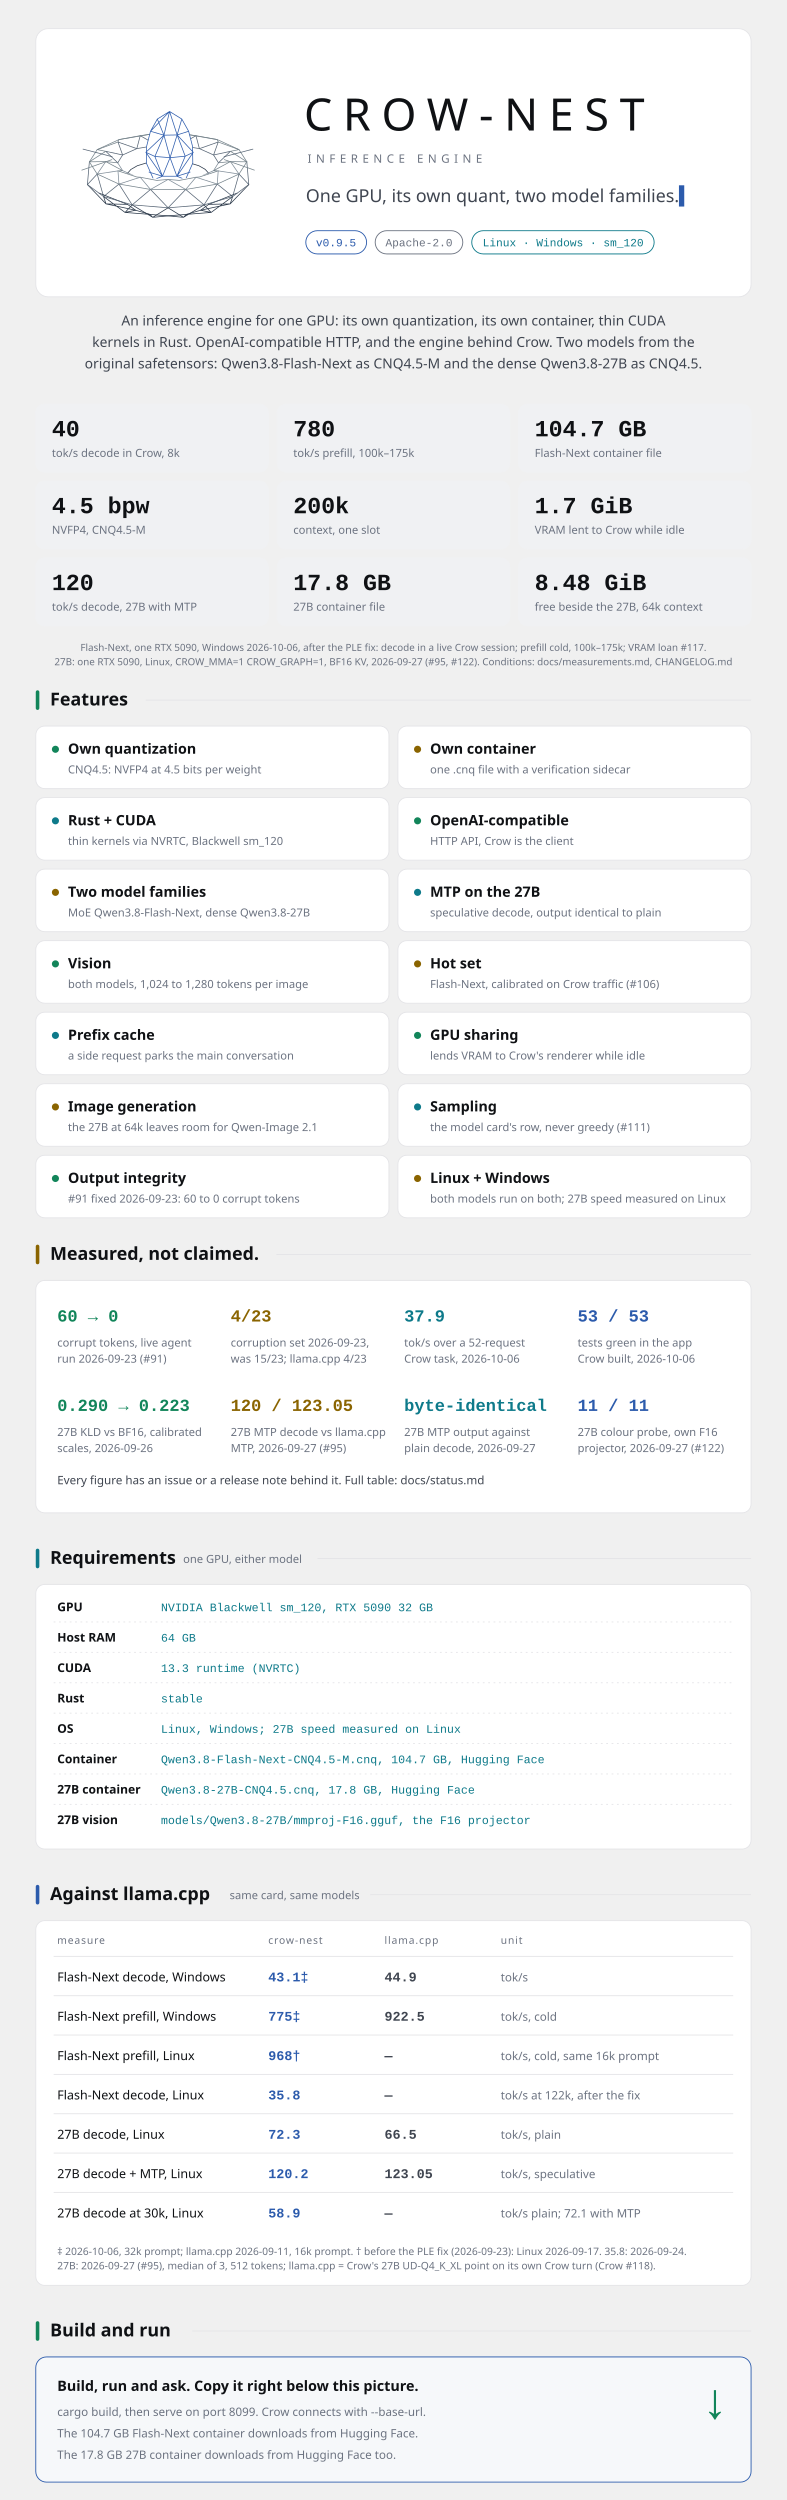
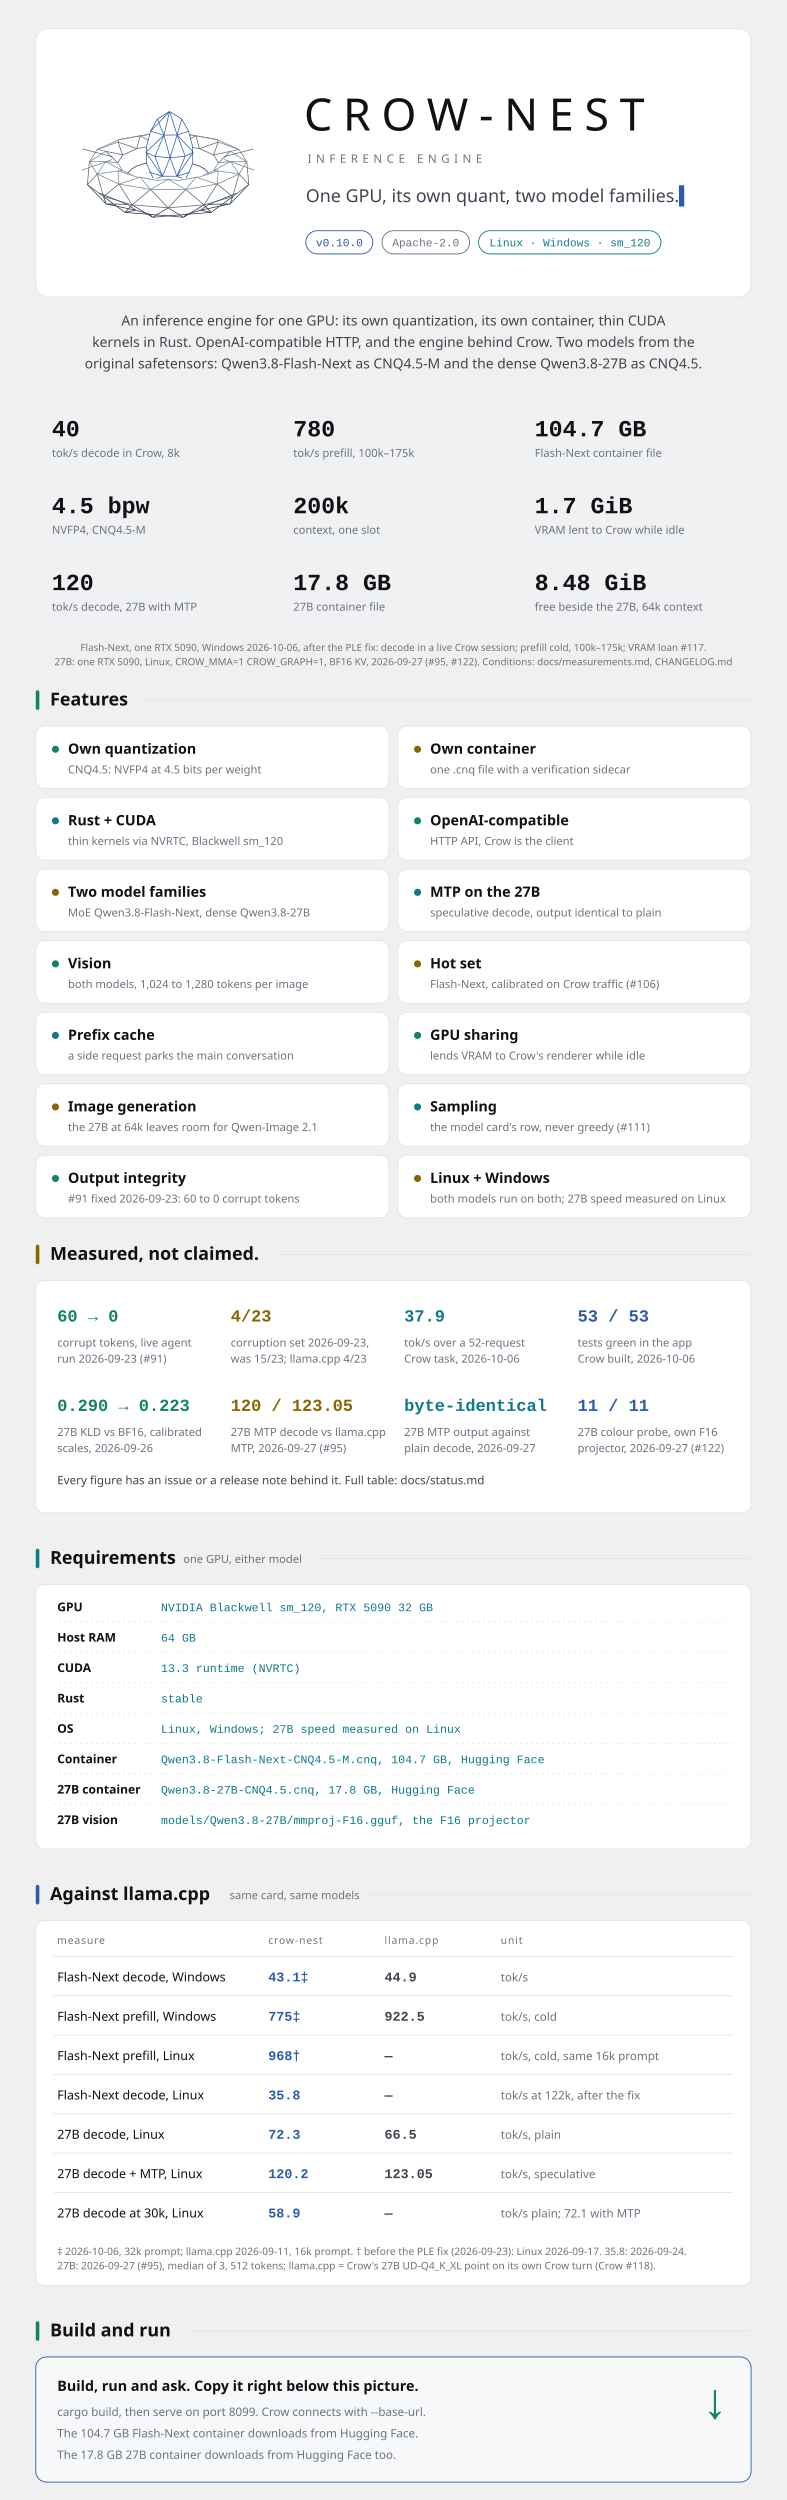
<svg xmlns="http://www.w3.org/2000/svg" viewBox="0 0 880 2796" width="880" height="2796" role="img" aria-label="crow-nest: one GPU, its own quant, two model families. Features, measurements, requirements.">
  <rect x="40" y="32" width="800" height="300" rx="14" fill="#ffffff" stroke="#e4e4e7" />
  <svg x="48" y="44" width="280" height="280" viewBox="0 0 1024 1024">
    <defs>
      <clipPath id="noegg">
        <path clip-rule="evenodd" d="M0 0H1024V1024H0ZM518.0 295.0 568.2 326.0 595.7 375.6 612.5 437.6 612.7 505.8 583.0 574.0 518.0 605.0 453.0 574.0 423.3 505.8 423.5 437.6 440.3 375.6 467.8 326.0Z" />
      </clipPath>
      <clipPath id="abovefront">
        <path d="M0 0H1024V479L774.0 479.0L767.4 500.0L716.8 537.8L625.7 564.0L512.0 573.3L398.3 564.0L307.2 537.8L256.6 500.0L250.0 479.0L0 479Z" />
      </clipPath>
    </defs>
    <g fill="none" stroke-width="3" stroke-linejoin="round" stroke-linecap="round">
      <path stroke="#283647" clip-path="url(#noegg)" d="M346 548 360 532 386 517 422 506 465 499 512 497 559 499 602 506 638 517 664 532 678 548" />
      <path stroke="#75838b" d="M718 505 767 500 698 537M698 537 717 538 640 563M640 563 626 564 558 577M558 577 512 573 466 577M466 577 398 564 384 563M384 563 307 538 326 537M326 537 257 500 306 505" />
      <path stroke="#576575" clip-path="url(#noegg)" d="M306 505 257 458 326 473M326 473 307 420 384 447M384 447 398 394 466 433M466 433 512 385 558 433M558 433 626 394 640 447M640 447 717 420 698 473M698 473 767 458 718 505" />
      <path stroke="#7f8c98" d="M767 500 802 551 717 538M717 538 713 592 626 564M626 564 584 614 512 573M512 573 440 614 398 564M398 564 311 592 307 538M307 538 222 551 257 500" />
      <path stroke="#75838b" clip-path="url(#noegg)" d="M257 500 190 501 257 458M257 458 222 451 307 420M307 420 311 410 398 394M398 394 440 388 512 385M512 385 584 388 626 394M626 394 713 410 717 420M717 420 802 451 767 458M767 458 834 501 767 500" />
      <path stroke="#576575" d="M834 501 842 594 802 551M802 551 776 643 713 592M713 592 659 677 584 614M584 614 512 689 440 614M440 614 365 677 311 592M311 592 248 643 222 551M222 551 182 594 190 501" />
      <path stroke="#283647" d="M842 594 766 673 776 643M776 643 688 708 659 677M659 677 575 728 512 689M512 689 449 728 365 677M365 677 336 708 248 643M248 643 258 673 182 594M794 629 678 675 766 673M766 673 645 699 688 708M688 708 586 716 575 728M575 728 512 722 449 728M449 728 438 716 336 708M336 708 379 699 258 673M258 673 346 675 230 629" />
      <path stroke="#576575" clip-path="url(#noegg)" d="M306 505 326 473 384 447 466 433 558 433 640 447 698 473 718 505" />
      <path stroke="#7f8c98" clip-path="url(#abovefront)" d="M718 505 698 537 640 563 558 577 466 577 384 563 326 537 306 505" />
      <path stroke="#75838b" clip-path="url(#noegg)" d="M190 501 222 451 311 410 440 388 584 388 713 410 802 451 834 501" />
      <path stroke="#75838b" d="M834 501 802 551 713 592 584 614 440 614 311 592 222 551 190 501" />
      <path stroke="#576575" d="M842 594 776 643 659 677 512 689 365 677 248 643 182 594" />
      <path stroke="#283647" d="M678 675 645 699 586 716 512 722 438 716 379 699 346 675" />
      <path stroke="#2c5bac" clip-path="url(#abovefront)" d="M440 376 495 392 549 391 596 376M421 462 458 479 520 484 582 478 615 462M434 543 489 560 548 560 602 543M440 376 518 295 495 392M518 295 549 391M468 326 495 392M568 326 549 391M421 462 495 392 458 479M495 392 520 484 549 391 582 478M549 391 615 462M458 479 489 560 520 484 548 560 582 478M421 462 489 560M615 462 548 560M489 560 453 574M548 560 583 574M518 295 568 326 596 376 612 438 613 506 583 574 518 605 453 574 423 506 424 438 440 376 468 326 518 295" />
      <path stroke="#75838b" d="M742 492 865 535" />
      <path stroke="#576575" clip-path="url(#noegg)" d="M741 480 859 449" />
      <path stroke="#75838b" d="M282 492 159 535" />
      <path stroke="#576575" clip-path="url(#noegg)" d="M283 480 164 449" />
    </g>
  </svg>
  <text x="340" y="146" font-family="-apple-system,BlinkMacSystemFont,'Segoe UI','Noto Sans',Helvetica,Arial,sans-serif" font-size="50" font-weight="300" fill="#0f1114" text-anchor="start" letter-spacing="12">CROW-NEST</text>
  <text x="344" y="182" font-family="-apple-system,BlinkMacSystemFont,'Segoe UI','Noto Sans',Helvetica,Arial,sans-serif" font-size="13" font-weight="400" fill="#6b7280" text-anchor="start" letter-spacing="5">INFERENCE ENGINE</text>
  <text x="342" y="226" font-family="-apple-system,BlinkMacSystemFont,'Segoe UI','Noto Sans',Helvetica,Arial,sans-serif" font-size="20" fill="#3f4550">One GPU, its own quant, two model families.<tspan fill="#2c5bac">▍<animate attributeName="opacity" values="1;1;0;0" keyTimes="0;.5;.5;1" dur="1.1s" repeatCount="indefinite" />
    </tspan>
  </text>
-   <rect x="342" y="258" width="68" height="26" rx="13" fill="none" stroke="#2c5bac" />
-   <text x="375.8" y="275.5" font-family="ui-monospace,SFMono-Regular,'SF Mono',Menlo,Consolas,'Liberation Mono',monospace" font-size="12.5" font-weight="400" fill="#2c5bac" text-anchor="middle" letter-spacing="0">v0.9.5</text>
-   <rect x="419.6" y="258" width="98" height="26" rx="13" fill="none" stroke="#6b7280" />
-   <text x="468.6" y="275.5" font-family="ui-monospace,SFMono-Regular,'SF Mono',Menlo,Consolas,'Liberation Mono',monospace" font-size="12.5" font-weight="400" fill="#6b7280" text-anchor="middle" letter-spacing="0">Apache-2.0</text>
-   <rect x="527.6" y="258" width="204" height="26" rx="13" fill="none" stroke="#0e7a8a" />
-   <text x="629.8" y="275.5" font-family="ui-monospace,SFMono-Regular,'SF Mono',Menlo,Consolas,'Liberation Mono',monospace" font-size="12.5" font-weight="400" fill="#0e7a8a" text-anchor="middle" letter-spacing="0">Linux · Windows · sm_120</text>
+   <rect x="342" y="258" width="75" height="26" rx="13" fill="none" stroke="#2c5bac" />
+   <text x="379.6" y="275.5" font-family="ui-monospace,SFMono-Regular,'SF Mono',Menlo,Consolas,'Liberation Mono',monospace" font-size="12.5" font-weight="400" fill="#2c5bac" text-anchor="middle" letter-spacing="0">v0.10.0</text>
+   <rect x="427.2" y="258" width="98" height="26" rx="13" fill="none" stroke="#6b7280" />
+   <text x="476.2" y="275.5" font-family="ui-monospace,SFMono-Regular,'SF Mono',Menlo,Consolas,'Liberation Mono',monospace" font-size="12.5" font-weight="400" fill="#6b7280" text-anchor="middle" letter-spacing="0">Apache-2.0</text>
+   <rect x="535.2" y="258" width="204" height="26" rx="13" fill="none" stroke="#0e7a8a" />
+   <text x="637.4" y="275.5" font-family="ui-monospace,SFMono-Regular,'SF Mono',Menlo,Consolas,'Liberation Mono',monospace" font-size="12.5" font-weight="400" fill="#0e7a8a" text-anchor="middle" letter-spacing="0">Linux · Windows · sm_120</text>
  <text x="440.0" y="364" font-family="-apple-system,BlinkMacSystemFont,'Segoe UI','Noto Sans',Helvetica,Arial,sans-serif" font-size="15.5" font-weight="400" fill="#3f4550" text-anchor="middle" letter-spacing="0">An inference engine for one GPU: its own quantization, its own container, thin CUDA</text>
  <text x="440.0" y="388" font-family="-apple-system,BlinkMacSystemFont,'Segoe UI','Noto Sans',Helvetica,Arial,sans-serif" font-size="15.5" font-weight="400" fill="#3f4550" text-anchor="middle" letter-spacing="0">kernels in Rust. OpenAI-compatible HTTP, and the engine behind Crow. Two models from the</text>
  <text x="440.0" y="412" font-family="-apple-system,BlinkMacSystemFont,'Segoe UI','Noto Sans',Helvetica,Arial,sans-serif" font-size="15.5" font-weight="400" fill="#3f4550" text-anchor="middle" letter-spacing="0">original safetensors: Qwen3.8-Flash-Next as CNQ4.5-M and the dense Qwen3.8-27B as CNQ4.5.</text>
  <rect x="40" y="452" width="260" height="76" rx="10" fill="#f0f1f3" stroke="#f0f1f3" />
  <text x="58" y="488" font-family="ui-monospace,SFMono-Regular,'SF Mono',Menlo,Consolas,'Liberation Mono',monospace" font-size="26" font-weight="600" fill="#0f1114" text-anchor="start" letter-spacing="0">40</text>
  <text x="58" y="511" font-family="-apple-system,BlinkMacSystemFont,'Segoe UI','Noto Sans',Helvetica,Arial,sans-serif" font-size="12.5" font-weight="400" fill="#6b7280" text-anchor="start" letter-spacing="0">tok/s decode in Crow, 8k</text>
  <rect x="310" y="452" width="260" height="76" rx="10" fill="#f0f1f3" stroke="#f0f1f3" />
  <text x="328" y="488" font-family="ui-monospace,SFMono-Regular,'SF Mono',Menlo,Consolas,'Liberation Mono',monospace" font-size="26" font-weight="600" fill="#0f1114" text-anchor="start" letter-spacing="0">780</text>
  <text x="328" y="511" font-family="-apple-system,BlinkMacSystemFont,'Segoe UI','Noto Sans',Helvetica,Arial,sans-serif" font-size="12.5" font-weight="400" fill="#6b7280" text-anchor="start" letter-spacing="0">tok/s prefill, 100k–175k</text>
  <rect x="580" y="452" width="260" height="76" rx="10" fill="#f0f1f3" stroke="#f0f1f3" />
  <text x="598" y="488" font-family="ui-monospace,SFMono-Regular,'SF Mono',Menlo,Consolas,'Liberation Mono',monospace" font-size="26" font-weight="600" fill="#0f1114" text-anchor="start" letter-spacing="0">104.7 GB</text>
  <text x="598" y="511" font-family="-apple-system,BlinkMacSystemFont,'Segoe UI','Noto Sans',Helvetica,Arial,sans-serif" font-size="12.5" font-weight="400" fill="#6b7280" text-anchor="start" letter-spacing="0">Flash-Next container file</text>
  <rect x="40" y="538" width="260" height="76" rx="10" fill="#f0f1f3" stroke="#f0f1f3" />
  <text x="58" y="574" font-family="ui-monospace,SFMono-Regular,'SF Mono',Menlo,Consolas,'Liberation Mono',monospace" font-size="26" font-weight="600" fill="#0f1114" text-anchor="start" letter-spacing="0">4.5 bpw</text>
  <text x="58" y="597" font-family="-apple-system,BlinkMacSystemFont,'Segoe UI','Noto Sans',Helvetica,Arial,sans-serif" font-size="12.5" font-weight="400" fill="#6b7280" text-anchor="start" letter-spacing="0">NVFP4, CNQ4.5-M</text>
  <rect x="310" y="538" width="260" height="76" rx="10" fill="#f0f1f3" stroke="#f0f1f3" />
  <text x="328" y="574" font-family="ui-monospace,SFMono-Regular,'SF Mono',Menlo,Consolas,'Liberation Mono',monospace" font-size="26" font-weight="600" fill="#0f1114" text-anchor="start" letter-spacing="0">200k</text>
  <text x="328" y="597" font-family="-apple-system,BlinkMacSystemFont,'Segoe UI','Noto Sans',Helvetica,Arial,sans-serif" font-size="12.5" font-weight="400" fill="#6b7280" text-anchor="start" letter-spacing="0">context, one slot</text>
  <rect x="580" y="538" width="260" height="76" rx="10" fill="#f0f1f3" stroke="#f0f1f3" />
  <text x="598" y="574" font-family="ui-monospace,SFMono-Regular,'SF Mono',Menlo,Consolas,'Liberation Mono',monospace" font-size="26" font-weight="600" fill="#0f1114" text-anchor="start" letter-spacing="0">1.7 GiB</text>
  <text x="598" y="597" font-family="-apple-system,BlinkMacSystemFont,'Segoe UI','Noto Sans',Helvetica,Arial,sans-serif" font-size="12.5" font-weight="400" fill="#6b7280" text-anchor="start" letter-spacing="0">VRAM lent to Crow while idle</text>
  <rect x="40" y="624" width="260" height="76" rx="10" fill="#f0f1f3" stroke="#f0f1f3" />
  <text x="58" y="660" font-family="ui-monospace,SFMono-Regular,'SF Mono',Menlo,Consolas,'Liberation Mono',monospace" font-size="26" font-weight="600" fill="#0f1114" text-anchor="start" letter-spacing="0">120</text>
  <text x="58" y="683" font-family="-apple-system,BlinkMacSystemFont,'Segoe UI','Noto Sans',Helvetica,Arial,sans-serif" font-size="12.5" font-weight="400" fill="#6b7280" text-anchor="start" letter-spacing="0">tok/s decode, 27B with MTP</text>
  <rect x="310" y="624" width="260" height="76" rx="10" fill="#f0f1f3" stroke="#f0f1f3" />
  <text x="328" y="660" font-family="ui-monospace,SFMono-Regular,'SF Mono',Menlo,Consolas,'Liberation Mono',monospace" font-size="26" font-weight="600" fill="#0f1114" text-anchor="start" letter-spacing="0">17.8 GB</text>
  <text x="328" y="683" font-family="-apple-system,BlinkMacSystemFont,'Segoe UI','Noto Sans',Helvetica,Arial,sans-serif" font-size="12.5" font-weight="400" fill="#6b7280" text-anchor="start" letter-spacing="0">27B container file</text>
  <rect x="580" y="624" width="260" height="76" rx="10" fill="#f0f1f3" stroke="#f0f1f3" />
  <text x="598" y="660" font-family="ui-monospace,SFMono-Regular,'SF Mono',Menlo,Consolas,'Liberation Mono',monospace" font-size="26" font-weight="600" fill="#0f1114" text-anchor="start" letter-spacing="0">8.48 GiB</text>
  <text x="598" y="683" font-family="-apple-system,BlinkMacSystemFont,'Segoe UI','Noto Sans',Helvetica,Arial,sans-serif" font-size="12.5" font-weight="400" fill="#6b7280" text-anchor="start" letter-spacing="0">free beside the 27B, 64k context</text>
  <text x="440.0" y="728" font-family="-apple-system,BlinkMacSystemFont,'Segoe UI','Noto Sans',Helvetica,Arial,sans-serif" font-size="11" font-weight="400" fill="#6b7280" text-anchor="middle" letter-spacing="0">Flash-Next, one RTX 5090, Windows 2026-10-06, after the PLE fix: decode in a live Crow session; prefill cold, 100k–175k; VRAM loan #117.</text>
  <text x="440.0" y="744" font-family="-apple-system,BlinkMacSystemFont,'Segoe UI','Noto Sans',Helvetica,Arial,sans-serif" font-size="11" font-weight="400" fill="#6b7280" text-anchor="middle" letter-spacing="0">27B: one RTX 5090, Linux, CROW_MMA=1 CROW_GRAPH=1, BF16 KV, 2026-09-27 (#95, #122). Conditions: docs/measurements.md, CHANGELOG.md</text>
  <rect x="40" y="772" width="4" height="22" rx="2" fill="#12855a" />
  <text x="56" y="789" font-family="-apple-system,BlinkMacSystemFont,'Segoe UI','Noto Sans',Helvetica,Arial,sans-serif" font-size="20" font-weight="600" fill="#0f1114" text-anchor="start" letter-spacing="0">Features</text>
  <line x1="163" y1="783" x2="840" y2="783" stroke="#e4e4e7" />
  <rect x="40" y="812" width="395" height="70" rx="10" fill="#ffffff" stroke="#e4e4e7" />
  <circle cx="62" cy="838" r="4" fill="#12855a" />
  <text x="76" y="843" font-family="-apple-system,BlinkMacSystemFont,'Segoe UI','Noto Sans',Helvetica,Arial,sans-serif" font-size="16" font-weight="600" fill="#0f1114" text-anchor="start" letter-spacing="0">Own quantization</text>
  <text x="76" y="865" font-family="-apple-system,BlinkMacSystemFont,'Segoe UI','Noto Sans',Helvetica,Arial,sans-serif" font-size="12.5" font-weight="400" fill="#6b7280" text-anchor="start" letter-spacing="0">CNQ4.5: NVFP4 at 4.5 bits per weight</text>
  <rect x="445" y="812" width="395" height="70" rx="10" fill="#ffffff" stroke="#e4e4e7" />
  <circle cx="467" cy="838" r="4" fill="#8a6400" />
  <text x="481" y="843" font-family="-apple-system,BlinkMacSystemFont,'Segoe UI','Noto Sans',Helvetica,Arial,sans-serif" font-size="16" font-weight="600" fill="#0f1114" text-anchor="start" letter-spacing="0">Own container</text>
  <text x="481" y="865" font-family="-apple-system,BlinkMacSystemFont,'Segoe UI','Noto Sans',Helvetica,Arial,sans-serif" font-size="12.5" font-weight="400" fill="#6b7280" text-anchor="start" letter-spacing="0">one .cnq file with a verification sidecar</text>
  <rect x="40" y="892" width="395" height="70" rx="10" fill="#ffffff" stroke="#e4e4e7" />
  <circle cx="62" cy="918" r="4" fill="#0e7a8a" />
  <text x="76" y="923" font-family="-apple-system,BlinkMacSystemFont,'Segoe UI','Noto Sans',Helvetica,Arial,sans-serif" font-size="16" font-weight="600" fill="#0f1114" text-anchor="start" letter-spacing="0">Rust + CUDA</text>
  <text x="76" y="945" font-family="-apple-system,BlinkMacSystemFont,'Segoe UI','Noto Sans',Helvetica,Arial,sans-serif" font-size="12.5" font-weight="400" fill="#6b7280" text-anchor="start" letter-spacing="0">thin kernels via NVRTC, Blackwell sm_120</text>
  <rect x="445" y="892" width="395" height="70" rx="10" fill="#ffffff" stroke="#e4e4e7" />
  <circle cx="467" cy="918" r="4" fill="#12855a" />
  <text x="481" y="923" font-family="-apple-system,BlinkMacSystemFont,'Segoe UI','Noto Sans',Helvetica,Arial,sans-serif" font-size="16" font-weight="600" fill="#0f1114" text-anchor="start" letter-spacing="0">OpenAI-compatible</text>
  <text x="481" y="945" font-family="-apple-system,BlinkMacSystemFont,'Segoe UI','Noto Sans',Helvetica,Arial,sans-serif" font-size="12.5" font-weight="400" fill="#6b7280" text-anchor="start" letter-spacing="0">HTTP API, Crow is the client</text>
  <rect x="40" y="972" width="395" height="70" rx="10" fill="#ffffff" stroke="#e4e4e7" />
  <circle cx="62" cy="998" r="4" fill="#8a6400" />
  <text x="76" y="1003" font-family="-apple-system,BlinkMacSystemFont,'Segoe UI','Noto Sans',Helvetica,Arial,sans-serif" font-size="16" font-weight="600" fill="#0f1114" text-anchor="start" letter-spacing="0">Two model families</text>
  <text x="76" y="1025" font-family="-apple-system,BlinkMacSystemFont,'Segoe UI','Noto Sans',Helvetica,Arial,sans-serif" font-size="12.5" font-weight="400" fill="#6b7280" text-anchor="start" letter-spacing="0">MoE Qwen3.8-Flash-Next, dense Qwen3.8-27B</text>
  <rect x="445" y="972" width="395" height="70" rx="10" fill="#ffffff" stroke="#e4e4e7" />
  <circle cx="467" cy="998" r="4" fill="#0e7a8a" />
  <text x="481" y="1003" font-family="-apple-system,BlinkMacSystemFont,'Segoe UI','Noto Sans',Helvetica,Arial,sans-serif" font-size="16" font-weight="600" fill="#0f1114" text-anchor="start" letter-spacing="0">MTP on the 27B</text>
  <text x="481" y="1025" font-family="-apple-system,BlinkMacSystemFont,'Segoe UI','Noto Sans',Helvetica,Arial,sans-serif" font-size="12.5" font-weight="400" fill="#6b7280" text-anchor="start" letter-spacing="0">speculative decode, output identical to plain</text>
  <rect x="40" y="1052" width="395" height="70" rx="10" fill="#ffffff" stroke="#e4e4e7" />
  <circle cx="62" cy="1078" r="4" fill="#12855a" />
  <text x="76" y="1083" font-family="-apple-system,BlinkMacSystemFont,'Segoe UI','Noto Sans',Helvetica,Arial,sans-serif" font-size="16" font-weight="600" fill="#0f1114" text-anchor="start" letter-spacing="0">Vision</text>
  <text x="76" y="1105" font-family="-apple-system,BlinkMacSystemFont,'Segoe UI','Noto Sans',Helvetica,Arial,sans-serif" font-size="12.5" font-weight="400" fill="#6b7280" text-anchor="start" letter-spacing="0">both models, 1,024 to 1,280 tokens per image</text>
  <rect x="445" y="1052" width="395" height="70" rx="10" fill="#ffffff" stroke="#e4e4e7" />
  <circle cx="467" cy="1078" r="4" fill="#8a6400" />
  <text x="481" y="1083" font-family="-apple-system,BlinkMacSystemFont,'Segoe UI','Noto Sans',Helvetica,Arial,sans-serif" font-size="16" font-weight="600" fill="#0f1114" text-anchor="start" letter-spacing="0">Hot set</text>
  <text x="481" y="1105" font-family="-apple-system,BlinkMacSystemFont,'Segoe UI','Noto Sans',Helvetica,Arial,sans-serif" font-size="12.5" font-weight="400" fill="#6b7280" text-anchor="start" letter-spacing="0">Flash-Next, calibrated on Crow traffic (#106)</text>
  <rect x="40" y="1132" width="395" height="70" rx="10" fill="#ffffff" stroke="#e4e4e7" />
  <circle cx="62" cy="1158" r="4" fill="#0e7a8a" />
  <text x="76" y="1163" font-family="-apple-system,BlinkMacSystemFont,'Segoe UI','Noto Sans',Helvetica,Arial,sans-serif" font-size="16" font-weight="600" fill="#0f1114" text-anchor="start" letter-spacing="0">Prefix cache</text>
  <text x="76" y="1185" font-family="-apple-system,BlinkMacSystemFont,'Segoe UI','Noto Sans',Helvetica,Arial,sans-serif" font-size="12.5" font-weight="400" fill="#6b7280" text-anchor="start" letter-spacing="0">a side request parks the main conversation</text>
  <rect x="445" y="1132" width="395" height="70" rx="10" fill="#ffffff" stroke="#e4e4e7" />
  <circle cx="467" cy="1158" r="4" fill="#12855a" />
  <text x="481" y="1163" font-family="-apple-system,BlinkMacSystemFont,'Segoe UI','Noto Sans',Helvetica,Arial,sans-serif" font-size="16" font-weight="600" fill="#0f1114" text-anchor="start" letter-spacing="0">GPU sharing</text>
  <text x="481" y="1185" font-family="-apple-system,BlinkMacSystemFont,'Segoe UI','Noto Sans',Helvetica,Arial,sans-serif" font-size="12.5" font-weight="400" fill="#6b7280" text-anchor="start" letter-spacing="0">lends VRAM to Crow's renderer while idle</text>
  <rect x="40" y="1212" width="395" height="70" rx="10" fill="#ffffff" stroke="#e4e4e7" />
  <circle cx="62" cy="1238" r="4" fill="#8a6400" />
  <text x="76" y="1243" font-family="-apple-system,BlinkMacSystemFont,'Segoe UI','Noto Sans',Helvetica,Arial,sans-serif" font-size="16" font-weight="600" fill="#0f1114" text-anchor="start" letter-spacing="0">Image generation</text>
  <text x="76" y="1265" font-family="-apple-system,BlinkMacSystemFont,'Segoe UI','Noto Sans',Helvetica,Arial,sans-serif" font-size="12.5" font-weight="400" fill="#6b7280" text-anchor="start" letter-spacing="0">the 27B at 64k leaves room for Qwen-Image 2.1</text>
  <rect x="445" y="1212" width="395" height="70" rx="10" fill="#ffffff" stroke="#e4e4e7" />
  <circle cx="467" cy="1238" r="4" fill="#0e7a8a" />
  <text x="481" y="1243" font-family="-apple-system,BlinkMacSystemFont,'Segoe UI','Noto Sans',Helvetica,Arial,sans-serif" font-size="16" font-weight="600" fill="#0f1114" text-anchor="start" letter-spacing="0">Sampling</text>
  <text x="481" y="1265" font-family="-apple-system,BlinkMacSystemFont,'Segoe UI','Noto Sans',Helvetica,Arial,sans-serif" font-size="12.5" font-weight="400" fill="#6b7280" text-anchor="start" letter-spacing="0">the model card's row, never greedy (#111)</text>
  <rect x="40" y="1292" width="395" height="70" rx="10" fill="#ffffff" stroke="#e4e4e7" />
  <circle cx="62" cy="1318" r="4" fill="#12855a" />
  <text x="76" y="1323" font-family="-apple-system,BlinkMacSystemFont,'Segoe UI','Noto Sans',Helvetica,Arial,sans-serif" font-size="16" font-weight="600" fill="#0f1114" text-anchor="start" letter-spacing="0">Output integrity</text>
  <text x="76" y="1345" font-family="-apple-system,BlinkMacSystemFont,'Segoe UI','Noto Sans',Helvetica,Arial,sans-serif" font-size="12.5" font-weight="400" fill="#6b7280" text-anchor="start" letter-spacing="0">#91 fixed 2026-09-23: 60 to 0 corrupt tokens</text>
  <rect x="445" y="1292" width="395" height="70" rx="10" fill="#ffffff" stroke="#e4e4e7" />
  <circle cx="467" cy="1318" r="4" fill="#8a6400" />
  <text x="481" y="1323" font-family="-apple-system,BlinkMacSystemFont,'Segoe UI','Noto Sans',Helvetica,Arial,sans-serif" font-size="16" font-weight="600" fill="#0f1114" text-anchor="start" letter-spacing="0">Linux + Windows</text>
  <text x="481" y="1345" font-family="-apple-system,BlinkMacSystemFont,'Segoe UI','Noto Sans',Helvetica,Arial,sans-serif" font-size="12.5" font-weight="400" fill="#6b7280" text-anchor="start" letter-spacing="0">both models run on both; 27B speed measured on Linux</text>
  <rect x="40" y="1392" width="4" height="22" rx="2" fill="#8a6400" />
  <text x="56" y="1409" font-family="-apple-system,BlinkMacSystemFont,'Segoe UI','Noto Sans',Helvetica,Arial,sans-serif" font-size="20" font-weight="600" fill="#0f1114" text-anchor="start" letter-spacing="0">Measured, not claimed.</text>
  <line x1="309" y1="1403" x2="840" y2="1403" stroke="#e4e4e7" />
  <rect x="40" y="1432" width="800" height="260" rx="10" fill="#ffffff" stroke="#e4e4e7" />
  <text x="64" y="1478" font-family="ui-monospace,SFMono-Regular,'SF Mono',Menlo,Consolas,'Liberation Mono',monospace" font-size="19" font-weight="600" fill="#12855a" text-anchor="start" letter-spacing="0">60 → 0</text>
  <text x="64" y="1506" font-family="-apple-system,BlinkMacSystemFont,'Segoe UI','Noto Sans',Helvetica,Arial,sans-serif" font-size="12.5" font-weight="400" fill="#6b7280" text-anchor="start" letter-spacing="0">corrupt tokens, live agent</text>
  <text x="64" y="1524" font-family="-apple-system,BlinkMacSystemFont,'Segoe UI','Noto Sans',Helvetica,Arial,sans-serif" font-size="12.5" font-weight="400" fill="#6b7280" text-anchor="start" letter-spacing="0">run 2026-09-23 (#91)</text>
  <text x="258" y="1478" font-family="ui-monospace,SFMono-Regular,'SF Mono',Menlo,Consolas,'Liberation Mono',monospace" font-size="19" font-weight="600" fill="#8a6400" text-anchor="start" letter-spacing="0">4/23</text>
  <text x="258" y="1506" font-family="-apple-system,BlinkMacSystemFont,'Segoe UI','Noto Sans',Helvetica,Arial,sans-serif" font-size="12.5" font-weight="400" fill="#6b7280" text-anchor="start" letter-spacing="0">corruption set 2026-09-23,</text>
  <text x="258" y="1524" font-family="-apple-system,BlinkMacSystemFont,'Segoe UI','Noto Sans',Helvetica,Arial,sans-serif" font-size="12.5" font-weight="400" fill="#6b7280" text-anchor="start" letter-spacing="0">was 15/23; llama.cpp 4/23</text>
  <text x="452" y="1478" font-family="ui-monospace,SFMono-Regular,'SF Mono',Menlo,Consolas,'Liberation Mono',monospace" font-size="19" font-weight="600" fill="#0e7a8a" text-anchor="start" letter-spacing="0">37.9</text>
  <text x="452" y="1506" font-family="-apple-system,BlinkMacSystemFont,'Segoe UI','Noto Sans',Helvetica,Arial,sans-serif" font-size="12.5" font-weight="400" fill="#6b7280" text-anchor="start" letter-spacing="0">tok/s over a 52-request</text>
  <text x="452" y="1524" font-family="-apple-system,BlinkMacSystemFont,'Segoe UI','Noto Sans',Helvetica,Arial,sans-serif" font-size="12.5" font-weight="400" fill="#6b7280" text-anchor="start" letter-spacing="0">Crow task, 2026-10-06</text>
  <text x="646" y="1478" font-family="ui-monospace,SFMono-Regular,'SF Mono',Menlo,Consolas,'Liberation Mono',monospace" font-size="19" font-weight="600" fill="#2c5bac" text-anchor="start" letter-spacing="0">53 / 53</text>
  <text x="646" y="1506" font-family="-apple-system,BlinkMacSystemFont,'Segoe UI','Noto Sans',Helvetica,Arial,sans-serif" font-size="12.5" font-weight="400" fill="#6b7280" text-anchor="start" letter-spacing="0">tests green in the app</text>
  <text x="646" y="1524" font-family="-apple-system,BlinkMacSystemFont,'Segoe UI','Noto Sans',Helvetica,Arial,sans-serif" font-size="12.5" font-weight="400" fill="#6b7280" text-anchor="start" letter-spacing="0">Crow built, 2026-10-06</text>
  <text x="64" y="1578" font-family="ui-monospace,SFMono-Regular,'SF Mono',Menlo,Consolas,'Liberation Mono',monospace" font-size="19" font-weight="600" fill="#12855a" text-anchor="start" letter-spacing="0">0.290 → 0.223</text>
  <text x="64" y="1606" font-family="-apple-system,BlinkMacSystemFont,'Segoe UI','Noto Sans',Helvetica,Arial,sans-serif" font-size="12.5" font-weight="400" fill="#6b7280" text-anchor="start" letter-spacing="0">27B KLD vs BF16, calibrated</text>
  <text x="64" y="1624" font-family="-apple-system,BlinkMacSystemFont,'Segoe UI','Noto Sans',Helvetica,Arial,sans-serif" font-size="12.5" font-weight="400" fill="#6b7280" text-anchor="start" letter-spacing="0">scales, 2026-09-26</text>
  <text x="258" y="1578" font-family="ui-monospace,SFMono-Regular,'SF Mono',Menlo,Consolas,'Liberation Mono',monospace" font-size="19" font-weight="600" fill="#8a6400" text-anchor="start" letter-spacing="0">120 / 123.05</text>
  <text x="258" y="1606" font-family="-apple-system,BlinkMacSystemFont,'Segoe UI','Noto Sans',Helvetica,Arial,sans-serif" font-size="12.5" font-weight="400" fill="#6b7280" text-anchor="start" letter-spacing="0">27B MTP decode vs llama.cpp</text>
  <text x="258" y="1624" font-family="-apple-system,BlinkMacSystemFont,'Segoe UI','Noto Sans',Helvetica,Arial,sans-serif" font-size="12.5" font-weight="400" fill="#6b7280" text-anchor="start" letter-spacing="0">MTP, 2026-09-27 (#95)</text>
  <text x="452" y="1578" font-family="ui-monospace,SFMono-Regular,'SF Mono',Menlo,Consolas,'Liberation Mono',monospace" font-size="19" font-weight="600" fill="#0e7a8a" text-anchor="start" letter-spacing="0">byte-identical</text>
  <text x="452" y="1606" font-family="-apple-system,BlinkMacSystemFont,'Segoe UI','Noto Sans',Helvetica,Arial,sans-serif" font-size="12.5" font-weight="400" fill="#6b7280" text-anchor="start" letter-spacing="0">27B MTP output against</text>
  <text x="452" y="1624" font-family="-apple-system,BlinkMacSystemFont,'Segoe UI','Noto Sans',Helvetica,Arial,sans-serif" font-size="12.5" font-weight="400" fill="#6b7280" text-anchor="start" letter-spacing="0">plain decode, 2026-09-27</text>
  <text x="646" y="1578" font-family="ui-monospace,SFMono-Regular,'SF Mono',Menlo,Consolas,'Liberation Mono',monospace" font-size="19" font-weight="600" fill="#2c5bac" text-anchor="start" letter-spacing="0">11 / 11</text>
  <text x="646" y="1606" font-family="-apple-system,BlinkMacSystemFont,'Segoe UI','Noto Sans',Helvetica,Arial,sans-serif" font-size="12.5" font-weight="400" fill="#6b7280" text-anchor="start" letter-spacing="0">27B colour probe, own F16</text>
  <text x="646" y="1624" font-family="-apple-system,BlinkMacSystemFont,'Segoe UI','Noto Sans',Helvetica,Arial,sans-serif" font-size="12.5" font-weight="400" fill="#6b7280" text-anchor="start" letter-spacing="0">projector, 2026-09-27 (#122)</text>
  <text x="64" y="1660" font-family="-apple-system,BlinkMacSystemFont,'Segoe UI','Noto Sans',Helvetica,Arial,sans-serif" font-size="13" font-weight="400" fill="#3f4550" text-anchor="start" letter-spacing="0">Every figure has an issue or a release note behind it. Full table: docs/status.md</text>
  <rect x="40" y="1732" width="4" height="22" rx="2" fill="#0e7a8a" />
  <text x="56" y="1749" font-family="-apple-system,BlinkMacSystemFont,'Segoe UI','Noto Sans',Helvetica,Arial,sans-serif" font-size="20" font-weight="600" fill="#0f1114" text-anchor="start" letter-spacing="0">Requirements</text>
  <text x="204.8" y="1748" font-family="-apple-system,BlinkMacSystemFont,'Segoe UI','Noto Sans',Helvetica,Arial,sans-serif" font-size="12.5" font-weight="400" fill="#6b7280" text-anchor="start" letter-spacing="0">one GPU, either model</text>
  <line x1="355" y1="1743" x2="840" y2="1743" stroke="#e4e4e7" />
  <rect x="40" y="1772" width="800" height="296" rx="10" fill="#ffffff" stroke="#e4e4e7" />
  <text x="64" y="1802" font-family="-apple-system,BlinkMacSystemFont,'Segoe UI','Noto Sans',Helvetica,Arial,sans-serif" font-size="13.5" font-weight="600" fill="#0f1114" text-anchor="start" letter-spacing="0">GPU</text>
  <text x="180" y="1802" font-family="ui-monospace,SFMono-Regular,'SF Mono',Menlo,Consolas,'Liberation Mono',monospace" font-size="13" font-weight="400" fill="#0e7a8a" text-anchor="start" letter-spacing="0">NVIDIA Blackwell sm_120, RTX 5090 32 GB</text>
  <line x1="60" y1="1814" x2="820" y2="1814" stroke="#e4e4e7" stroke-dasharray="2 4" />
  <text x="64" y="1836" font-family="-apple-system,BlinkMacSystemFont,'Segoe UI','Noto Sans',Helvetica,Arial,sans-serif" font-size="13.5" font-weight="600" fill="#0f1114" text-anchor="start" letter-spacing="0">Host RAM</text>
  <text x="180" y="1836" font-family="ui-monospace,SFMono-Regular,'SF Mono',Menlo,Consolas,'Liberation Mono',monospace" font-size="13" font-weight="400" fill="#0e7a8a" text-anchor="start" letter-spacing="0">64 GB</text>
  <line x1="60" y1="1848" x2="820" y2="1848" stroke="#e4e4e7" stroke-dasharray="2 4" />
  <text x="64" y="1870" font-family="-apple-system,BlinkMacSystemFont,'Segoe UI','Noto Sans',Helvetica,Arial,sans-serif" font-size="13.5" font-weight="600" fill="#0f1114" text-anchor="start" letter-spacing="0">CUDA</text>
  <text x="180" y="1870" font-family="ui-monospace,SFMono-Regular,'SF Mono',Menlo,Consolas,'Liberation Mono',monospace" font-size="13" font-weight="400" fill="#0e7a8a" text-anchor="start" letter-spacing="0">13.3 runtime (NVRTC)</text>
  <line x1="60" y1="1882" x2="820" y2="1882" stroke="#e4e4e7" stroke-dasharray="2 4" />
  <text x="64" y="1904" font-family="-apple-system,BlinkMacSystemFont,'Segoe UI','Noto Sans',Helvetica,Arial,sans-serif" font-size="13.5" font-weight="600" fill="#0f1114" text-anchor="start" letter-spacing="0">Rust</text>
  <text x="180" y="1904" font-family="ui-monospace,SFMono-Regular,'SF Mono',Menlo,Consolas,'Liberation Mono',monospace" font-size="13" font-weight="400" fill="#0e7a8a" text-anchor="start" letter-spacing="0">stable</text>
  <line x1="60" y1="1916" x2="820" y2="1916" stroke="#e4e4e7" stroke-dasharray="2 4" />
  <text x="64" y="1938" font-family="-apple-system,BlinkMacSystemFont,'Segoe UI','Noto Sans',Helvetica,Arial,sans-serif" font-size="13.5" font-weight="600" fill="#0f1114" text-anchor="start" letter-spacing="0">OS</text>
  <text x="180" y="1938" font-family="ui-monospace,SFMono-Regular,'SF Mono',Menlo,Consolas,'Liberation Mono',monospace" font-size="13" font-weight="400" fill="#0e7a8a" text-anchor="start" letter-spacing="0">Linux, Windows; 27B speed measured on Linux</text>
  <line x1="60" y1="1950" x2="820" y2="1950" stroke="#e4e4e7" stroke-dasharray="2 4" />
  <text x="64" y="1972" font-family="-apple-system,BlinkMacSystemFont,'Segoe UI','Noto Sans',Helvetica,Arial,sans-serif" font-size="13.5" font-weight="600" fill="#0f1114" text-anchor="start" letter-spacing="0">Container</text>
  <text x="180" y="1972" font-family="ui-monospace,SFMono-Regular,'SF Mono',Menlo,Consolas,'Liberation Mono',monospace" font-size="13" font-weight="400" fill="#0e7a8a" text-anchor="start" letter-spacing="0">Qwen3.8-Flash-Next-CNQ4.5-M.cnq, 104.7 GB, Hugging Face</text>
  <line x1="60" y1="1984" x2="820" y2="1984" stroke="#e4e4e7" stroke-dasharray="2 4" />
  <text x="64" y="2006" font-family="-apple-system,BlinkMacSystemFont,'Segoe UI','Noto Sans',Helvetica,Arial,sans-serif" font-size="13.5" font-weight="600" fill="#0f1114" text-anchor="start" letter-spacing="0">27B container</text>
  <text x="180" y="2006" font-family="ui-monospace,SFMono-Regular,'SF Mono',Menlo,Consolas,'Liberation Mono',monospace" font-size="13" font-weight="400" fill="#0e7a8a" text-anchor="start" letter-spacing="0">Qwen3.8-27B-CNQ4.5.cnq, 17.8 GB, Hugging Face</text>
  <line x1="60" y1="2018" x2="820" y2="2018" stroke="#e4e4e7" stroke-dasharray="2 4" />
  <text x="64" y="2040" font-family="-apple-system,BlinkMacSystemFont,'Segoe UI','Noto Sans',Helvetica,Arial,sans-serif" font-size="13.5" font-weight="600" fill="#0f1114" text-anchor="start" letter-spacing="0">27B vision</text>
  <text x="180" y="2040" font-family="ui-monospace,SFMono-Regular,'SF Mono',Menlo,Consolas,'Liberation Mono',monospace" font-size="13" font-weight="400" fill="#0e7a8a" text-anchor="start" letter-spacing="0">models/Qwen3.8-27B/mmproj-F16.gguf, the F16 projector</text>
  <rect x="40" y="2108" width="4" height="22" rx="2" fill="#2c5bac" />
  <text x="56" y="2125" font-family="-apple-system,BlinkMacSystemFont,'Segoe UI','Noto Sans',Helvetica,Arial,sans-serif" font-size="20" font-weight="600" fill="#0f1114" text-anchor="start" letter-spacing="0">Against llama.cpp</text>
  <text x="256.8" y="2124" font-family="-apple-system,BlinkMacSystemFont,'Segoe UI','Noto Sans',Helvetica,Arial,sans-serif" font-size="12.5" font-weight="400" fill="#6b7280" text-anchor="start" letter-spacing="0">same card, same models</text>
  <line x1="414" y1="2119" x2="840" y2="2119" stroke="#e4e4e7" />
  <rect x="40" y="2148" width="800" height="408" rx="10" fill="#ffffff" stroke="#e4e4e7" />
  <text x="64" y="2174" font-family="-apple-system,BlinkMacSystemFont,'Segoe UI','Noto Sans',Helvetica,Arial,sans-serif" font-size="11.5" font-weight="400" fill="#6b7280" text-anchor="start" letter-spacing="1">measure</text>
  <text x="300" y="2174" font-family="-apple-system,BlinkMacSystemFont,'Segoe UI','Noto Sans',Helvetica,Arial,sans-serif" font-size="11.5" font-weight="400" fill="#6b7280" text-anchor="start" letter-spacing="1">crow-nest</text>
  <text x="430" y="2174" font-family="-apple-system,BlinkMacSystemFont,'Segoe UI','Noto Sans',Helvetica,Arial,sans-serif" font-size="11.5" font-weight="400" fill="#6b7280" text-anchor="start" letter-spacing="1">llama.cpp</text>
  <text x="560" y="2174" font-family="-apple-system,BlinkMacSystemFont,'Segoe UI','Noto Sans',Helvetica,Arial,sans-serif" font-size="11.5" font-weight="400" fill="#6b7280" text-anchor="start" letter-spacing="1">unit</text>
  <line x1="60" y1="2188" x2="820" y2="2188" stroke="#e4e4e7" />
  <text x="64" y="2216" font-family="-apple-system,BlinkMacSystemFont,'Segoe UI','Noto Sans',Helvetica,Arial,sans-serif" font-size="14" font-weight="400" fill="#0f1114" text-anchor="start" letter-spacing="0">Flash-Next decode, Windows</text>
  <text x="300" y="2216" font-family="ui-monospace,SFMono-Regular,'SF Mono',Menlo,Consolas,'Liberation Mono',monospace" font-size="15" font-weight="600" fill="#2c5bac" text-anchor="start" letter-spacing="0">43.1‡</text>
  <text x="430" y="2216" font-family="ui-monospace,SFMono-Regular,'SF Mono',Menlo,Consolas,'Liberation Mono',monospace" font-size="15" font-weight="600" fill="#3f4550" text-anchor="start" letter-spacing="0">44.9</text>
  <text x="560" y="2216" font-family="-apple-system,BlinkMacSystemFont,'Segoe UI','Noto Sans',Helvetica,Arial,sans-serif" font-size="13" font-weight="400" fill="#6b7280" text-anchor="start" letter-spacing="0">tok/s</text>
  <line x1="60" y1="2232" x2="820" y2="2232" stroke="#e4e4e7" />
  <text x="64" y="2260" font-family="-apple-system,BlinkMacSystemFont,'Segoe UI','Noto Sans',Helvetica,Arial,sans-serif" font-size="14" font-weight="400" fill="#0f1114" text-anchor="start" letter-spacing="0">Flash-Next prefill, Windows</text>
  <text x="300" y="2260" font-family="ui-monospace,SFMono-Regular,'SF Mono',Menlo,Consolas,'Liberation Mono',monospace" font-size="15" font-weight="600" fill="#2c5bac" text-anchor="start" letter-spacing="0">775‡</text>
  <text x="430" y="2260" font-family="ui-monospace,SFMono-Regular,'SF Mono',Menlo,Consolas,'Liberation Mono',monospace" font-size="15" font-weight="600" fill="#3f4550" text-anchor="start" letter-spacing="0">922.5</text>
  <text x="560" y="2260" font-family="-apple-system,BlinkMacSystemFont,'Segoe UI','Noto Sans',Helvetica,Arial,sans-serif" font-size="13" font-weight="400" fill="#6b7280" text-anchor="start" letter-spacing="0">tok/s, cold</text>
  <line x1="60" y1="2276" x2="820" y2="2276" stroke="#e4e4e7" />
  <text x="64" y="2304" font-family="-apple-system,BlinkMacSystemFont,'Segoe UI','Noto Sans',Helvetica,Arial,sans-serif" font-size="14" font-weight="400" fill="#0f1114" text-anchor="start" letter-spacing="0">Flash-Next prefill, Linux</text>
  <text x="300" y="2304" font-family="ui-monospace,SFMono-Regular,'SF Mono',Menlo,Consolas,'Liberation Mono',monospace" font-size="15" font-weight="600" fill="#2c5bac" text-anchor="start" letter-spacing="0">968†</text>
  <text x="430" y="2304" font-family="ui-monospace,SFMono-Regular,'SF Mono',Menlo,Consolas,'Liberation Mono',monospace" font-size="15" font-weight="600" fill="#3f4550" text-anchor="start" letter-spacing="0">—</text>
  <text x="560" y="2304" font-family="-apple-system,BlinkMacSystemFont,'Segoe UI','Noto Sans',Helvetica,Arial,sans-serif" font-size="13" font-weight="400" fill="#6b7280" text-anchor="start" letter-spacing="0">tok/s, cold, same 16k prompt</text>
  <line x1="60" y1="2320" x2="820" y2="2320" stroke="#e4e4e7" />
  <text x="64" y="2348" font-family="-apple-system,BlinkMacSystemFont,'Segoe UI','Noto Sans',Helvetica,Arial,sans-serif" font-size="14" font-weight="400" fill="#0f1114" text-anchor="start" letter-spacing="0">Flash-Next decode, Linux</text>
  <text x="300" y="2348" font-family="ui-monospace,SFMono-Regular,'SF Mono',Menlo,Consolas,'Liberation Mono',monospace" font-size="15" font-weight="600" fill="#2c5bac" text-anchor="start" letter-spacing="0">35.8</text>
  <text x="430" y="2348" font-family="ui-monospace,SFMono-Regular,'SF Mono',Menlo,Consolas,'Liberation Mono',monospace" font-size="15" font-weight="600" fill="#3f4550" text-anchor="start" letter-spacing="0">—</text>
  <text x="560" y="2348" font-family="-apple-system,BlinkMacSystemFont,'Segoe UI','Noto Sans',Helvetica,Arial,sans-serif" font-size="13" font-weight="400" fill="#6b7280" text-anchor="start" letter-spacing="0">tok/s at 122k, after the fix</text>
  <line x1="60" y1="2364" x2="820" y2="2364" stroke="#e4e4e7" />
  <text x="64" y="2392" font-family="-apple-system,BlinkMacSystemFont,'Segoe UI','Noto Sans',Helvetica,Arial,sans-serif" font-size="14" font-weight="400" fill="#0f1114" text-anchor="start" letter-spacing="0">27B decode, Linux</text>
  <text x="300" y="2392" font-family="ui-monospace,SFMono-Regular,'SF Mono',Menlo,Consolas,'Liberation Mono',monospace" font-size="15" font-weight="600" fill="#2c5bac" text-anchor="start" letter-spacing="0">72.3</text>
  <text x="430" y="2392" font-family="ui-monospace,SFMono-Regular,'SF Mono',Menlo,Consolas,'Liberation Mono',monospace" font-size="15" font-weight="600" fill="#3f4550" text-anchor="start" letter-spacing="0">66.5</text>
  <text x="560" y="2392" font-family="-apple-system,BlinkMacSystemFont,'Segoe UI','Noto Sans',Helvetica,Arial,sans-serif" font-size="13" font-weight="400" fill="#6b7280" text-anchor="start" letter-spacing="0">tok/s, plain</text>
  <line x1="60" y1="2408" x2="820" y2="2408" stroke="#e4e4e7" />
  <text x="64" y="2436" font-family="-apple-system,BlinkMacSystemFont,'Segoe UI','Noto Sans',Helvetica,Arial,sans-serif" font-size="14" font-weight="400" fill="#0f1114" text-anchor="start" letter-spacing="0">27B decode + MTP, Linux</text>
  <text x="300" y="2436" font-family="ui-monospace,SFMono-Regular,'SF Mono',Menlo,Consolas,'Liberation Mono',monospace" font-size="15" font-weight="600" fill="#2c5bac" text-anchor="start" letter-spacing="0">120.2</text>
  <text x="430" y="2436" font-family="ui-monospace,SFMono-Regular,'SF Mono',Menlo,Consolas,'Liberation Mono',monospace" font-size="15" font-weight="600" fill="#3f4550" text-anchor="start" letter-spacing="0">123.05</text>
  <text x="560" y="2436" font-family="-apple-system,BlinkMacSystemFont,'Segoe UI','Noto Sans',Helvetica,Arial,sans-serif" font-size="13" font-weight="400" fill="#6b7280" text-anchor="start" letter-spacing="0">tok/s, speculative</text>
  <line x1="60" y1="2452" x2="820" y2="2452" stroke="#e4e4e7" />
  <text x="64" y="2480" font-family="-apple-system,BlinkMacSystemFont,'Segoe UI','Noto Sans',Helvetica,Arial,sans-serif" font-size="14" font-weight="400" fill="#0f1114" text-anchor="start" letter-spacing="0">27B decode at 30k, Linux</text>
  <text x="300" y="2480" font-family="ui-monospace,SFMono-Regular,'SF Mono',Menlo,Consolas,'Liberation Mono',monospace" font-size="15" font-weight="600" fill="#2c5bac" text-anchor="start" letter-spacing="0">58.9</text>
  <text x="430" y="2480" font-family="ui-monospace,SFMono-Regular,'SF Mono',Menlo,Consolas,'Liberation Mono',monospace" font-size="15" font-weight="600" fill="#3f4550" text-anchor="start" letter-spacing="0">—</text>
  <text x="560" y="2480" font-family="-apple-system,BlinkMacSystemFont,'Segoe UI','Noto Sans',Helvetica,Arial,sans-serif" font-size="13" font-weight="400" fill="#6b7280" text-anchor="start" letter-spacing="0">tok/s plain; 72.1 with MTP</text>
  <text x="64" y="2522" font-family="-apple-system,BlinkMacSystemFont,'Segoe UI','Noto Sans',Helvetica,Arial,sans-serif" font-size="11.5" font-weight="400" fill="#6b7280" text-anchor="start" letter-spacing="0">‡ 2026-10-06, 32k prompt; llama.cpp 2026-09-11, 16k prompt. † before the PLE fix (2026-09-23): Linux 2026-09-17. 35.8: 2026-09-24.</text>
  <text x="64" y="2538" font-family="-apple-system,BlinkMacSystemFont,'Segoe UI','Noto Sans',Helvetica,Arial,sans-serif" font-size="11.5" font-weight="400" fill="#6b7280" text-anchor="start" letter-spacing="0">27B: 2026-09-27 (#95), median of 3, 512 tokens; llama.cpp = Crow's 27B UD-Q4_K_XL point on its own Crow turn (Crow #118).</text>
  <rect x="40" y="2596" width="4" height="22" rx="2" fill="#12855a" />
  <text x="56" y="2613" font-family="-apple-system,BlinkMacSystemFont,'Segoe UI','Noto Sans',Helvetica,Arial,sans-serif" font-size="20" font-weight="600" fill="#0f1114" text-anchor="start" letter-spacing="0">Build and run</text>
  <line x1="215" y1="2607" x2="840" y2="2607" stroke="#e4e4e7" />
  <rect x="40" y="2636" width="800" height="140" rx="12" fill="#f6f8fa" stroke="#2c5bac" />
  <text x="64" y="2674" font-family="-apple-system,BlinkMacSystemFont,'Segoe UI','Noto Sans',Helvetica,Arial,sans-serif" font-size="16" font-weight="600" fill="#0f1114" text-anchor="start" letter-spacing="0">Build, run and ask. Copy it right below this picture.</text>
  <text x="64" y="2702" font-family="-apple-system,BlinkMacSystemFont,'Segoe UI','Noto Sans',Helvetica,Arial,sans-serif" font-size="13" font-weight="400" fill="#6b7280" text-anchor="start" letter-spacing="0">cargo build, then serve on port 8099. Crow connects with --base-url.</text>
  <text x="64" y="2726" font-family="-apple-system,BlinkMacSystemFont,'Segoe UI','Noto Sans',Helvetica,Arial,sans-serif" font-size="13" font-weight="400" fill="#6b7280" text-anchor="start" letter-spacing="0">The 104.7 GB Flash-Next container downloads from Hugging Face.</text>
  <text x="64" y="2750" font-family="-apple-system,BlinkMacSystemFont,'Segoe UI','Noto Sans',Helvetica,Arial,sans-serif" font-size="13" font-weight="400" fill="#6b7280" text-anchor="start" letter-spacing="0">The 17.8 GB 27B container downloads from Hugging Face too.</text>
  <text x="810" y="2702" font-family="-apple-system,BlinkMacSystemFont,'Segoe UI','Noto Sans',Helvetica,Arial,sans-serif" font-size="40" font-weight="400" fill="#12855a" text-anchor="end" letter-spacing="0">↓</text>
</svg>
